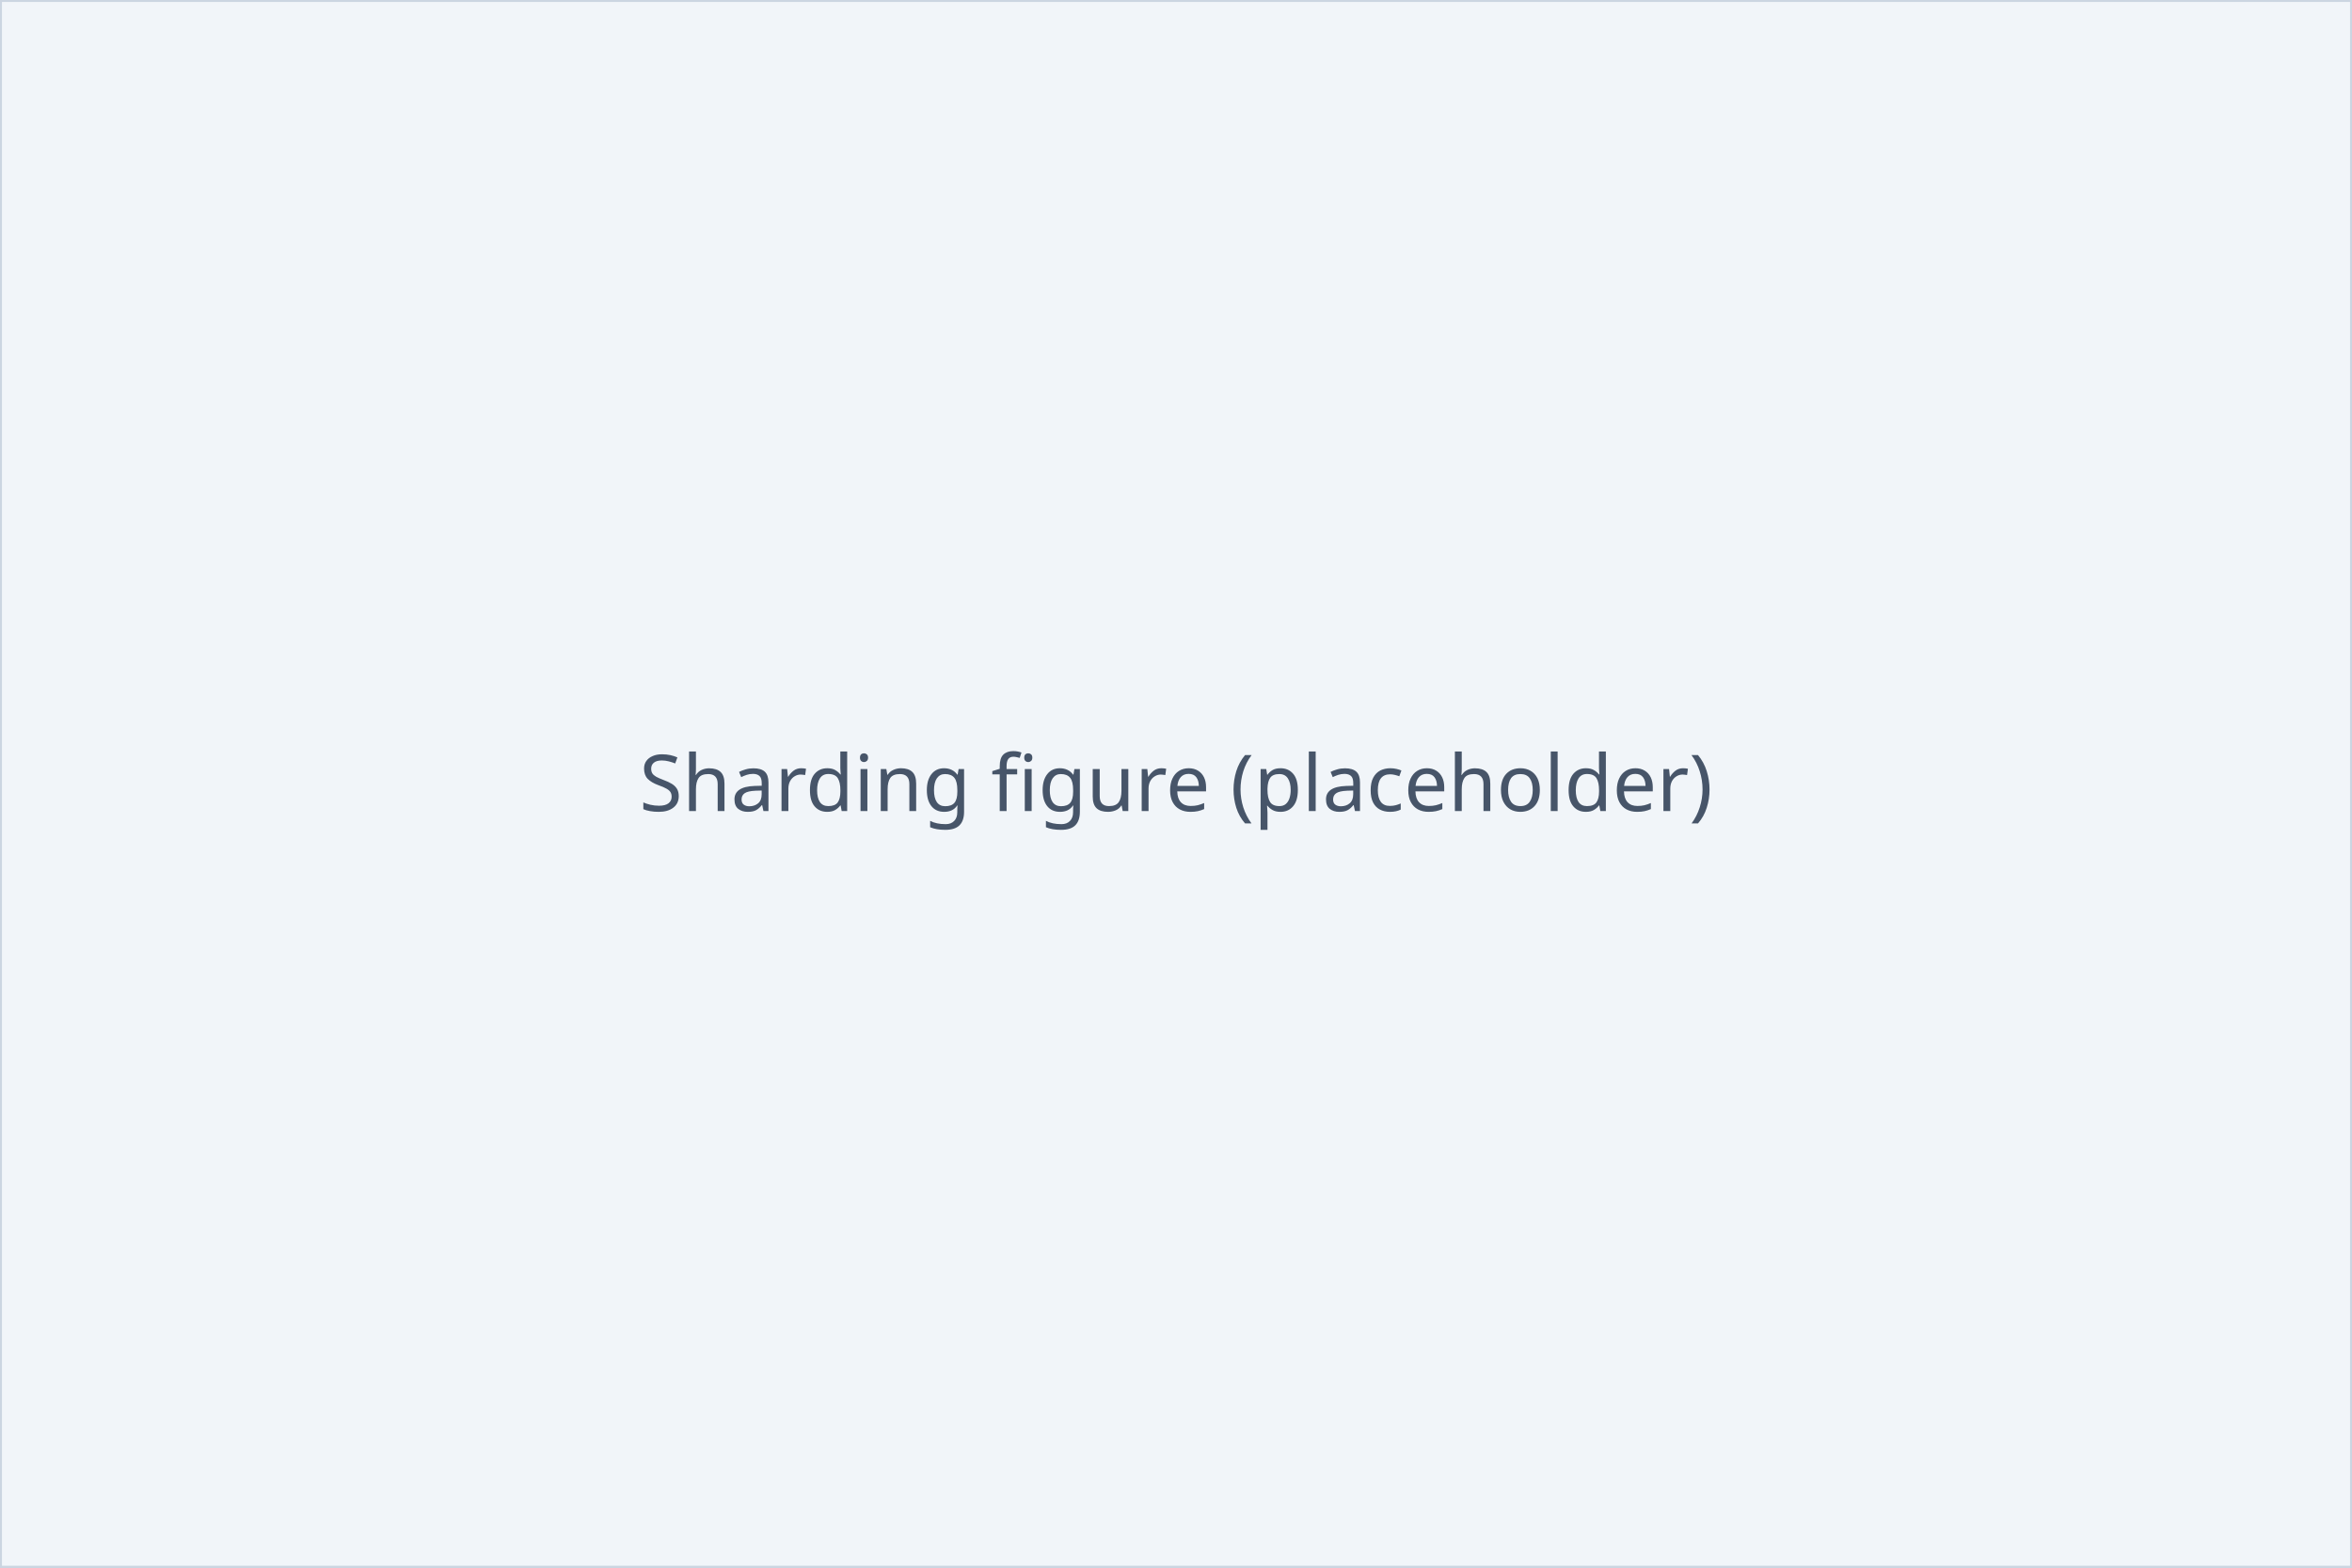
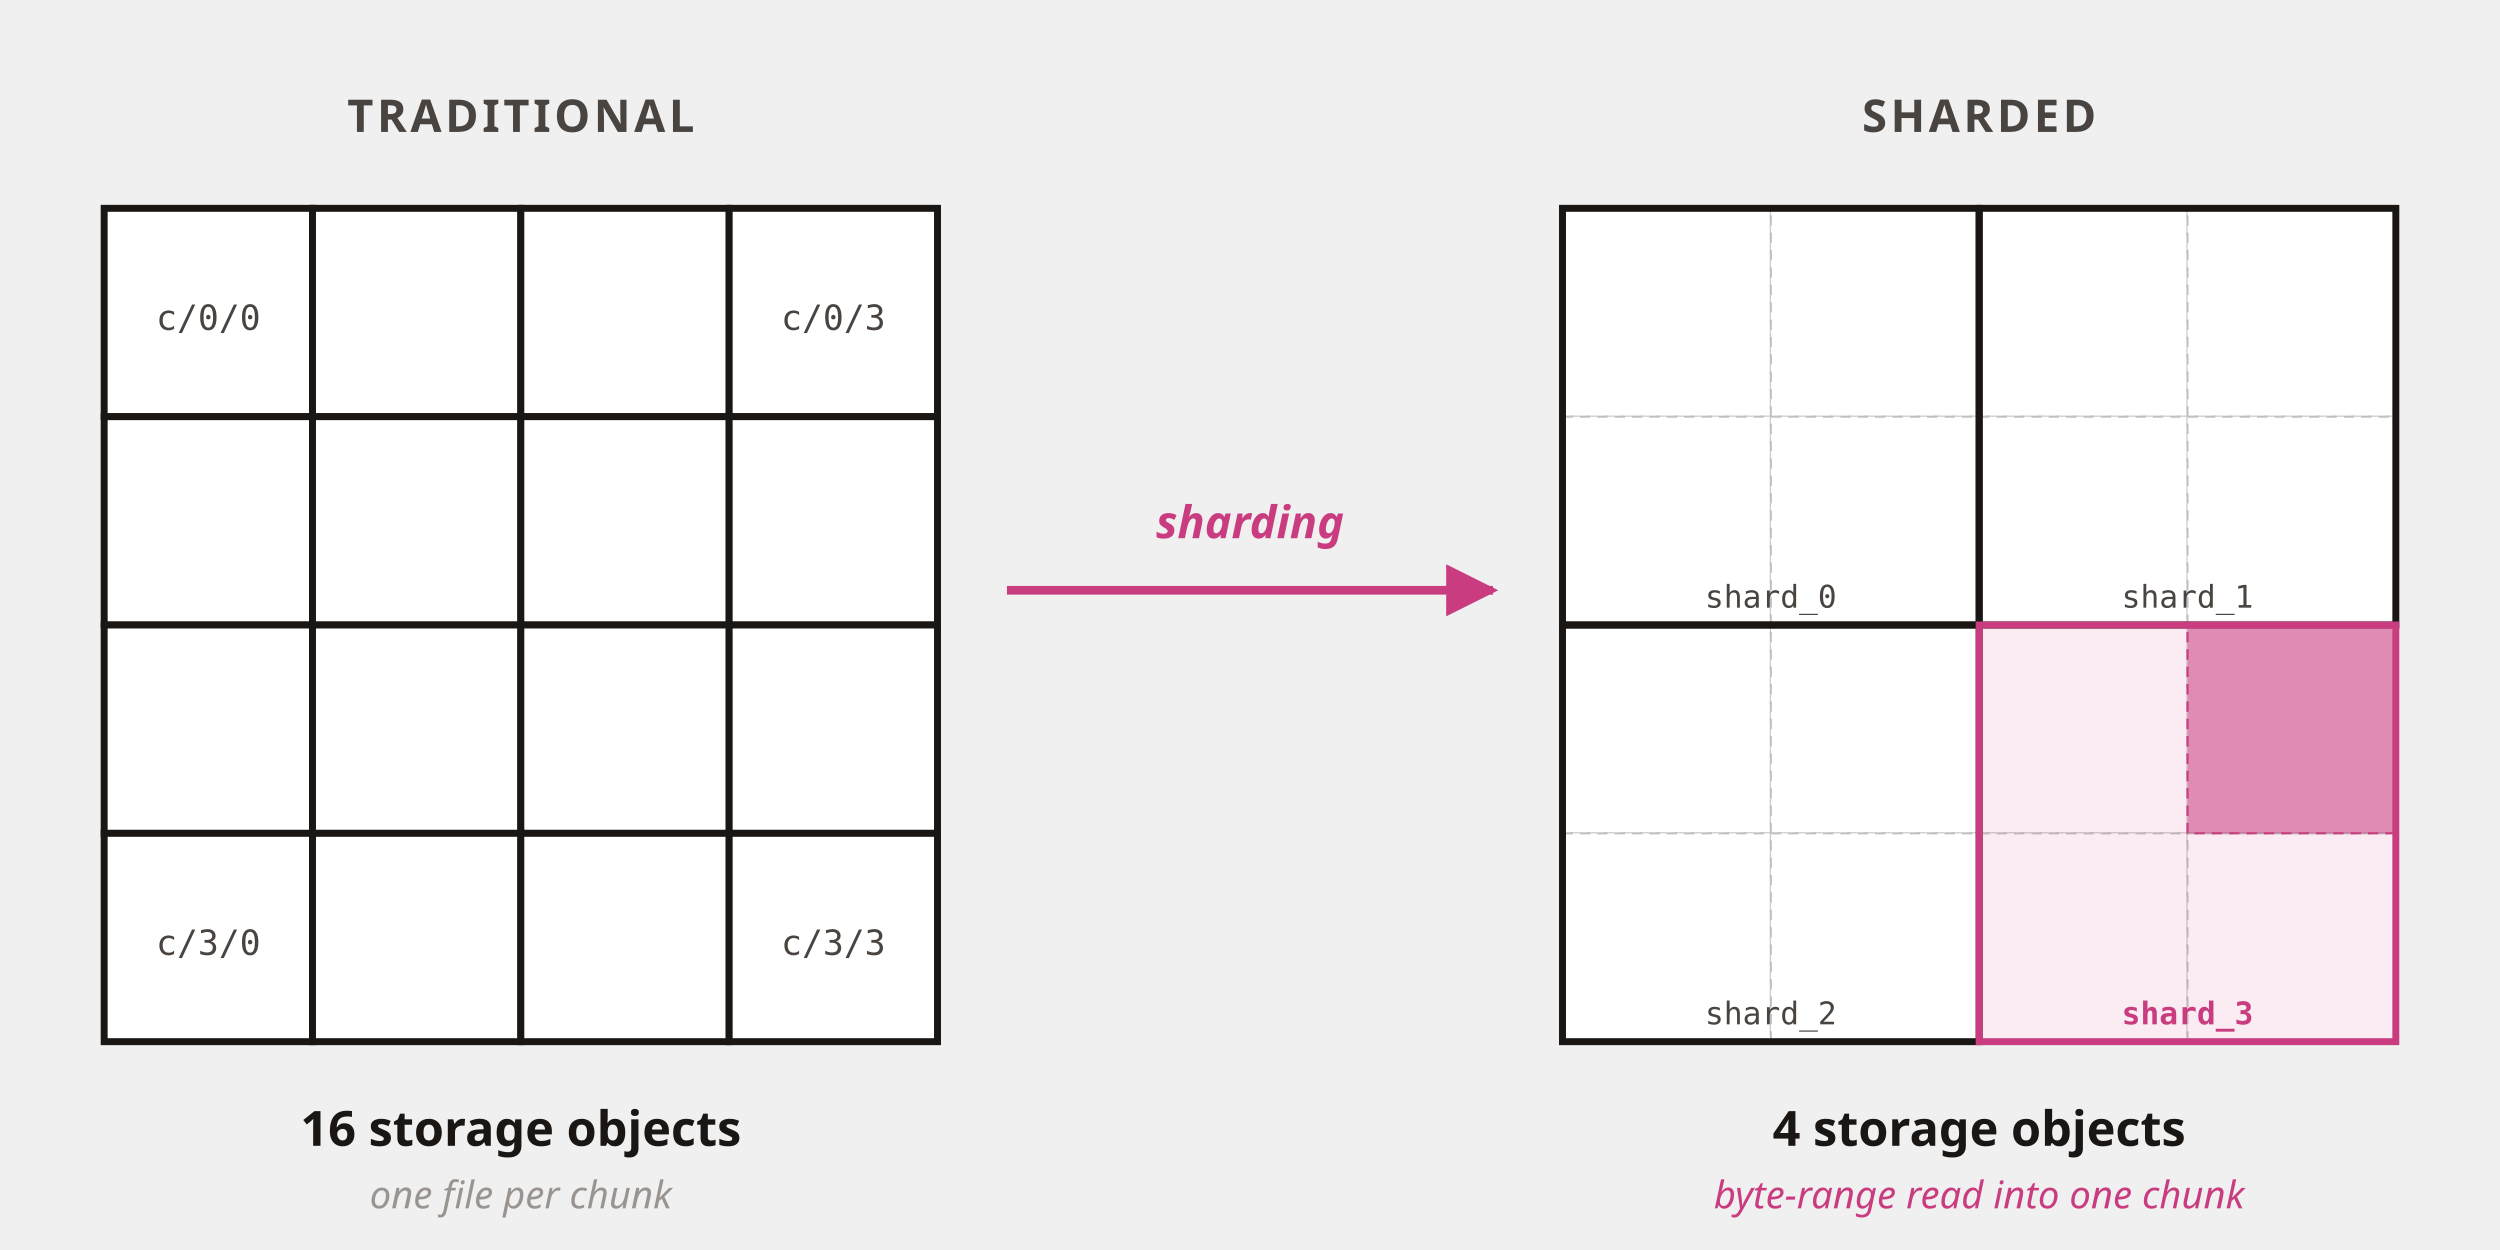
- <svg xmlns="http://www.w3.org/2000/svg" viewBox="0 0 600 400" font-family="ui-sans-serif, system-ui, sans-serif">
-   <rect width="600" height="400" fill="#f1f5f9" stroke="#cbd5e1" stroke-width="1" />
-   <text x="300" y="200" text-anchor="middle" dominant-baseline="middle" font-size="20" fill="#475569">Sharding figure (placeholder)</text>
+ <svg xmlns="http://www.w3.org/2000/svg" viewBox="0 0 720 360" font-family="ui-sans-serif, system-ui, sans-serif">
+   <defs>
+     <marker id="arrow-accent" viewBox="0 0 10 10" refX="9" refY="5" markerWidth="6" markerHeight="6" orient="auto">
+       <path d="M0 0 L10 5 L0 10 z" fill="#c93d80" />
+     </marker>
+   </defs>
+   <g transform="translate(30, 60)">
+     <text x="120" y="-22" text-anchor="middle" font-size="13" fill="#4a4440" font-weight="700" letter-spacing="0.08em">TRADITIONAL</text>
+     <g fill="white" stroke="#1a1614" stroke-width="2">
+       <rect x="0" y="0" width="60" height="60" />
+       <rect x="60" y="0" width="60" height="60" />
+       <rect x="120" y="0" width="60" height="60" />
+       <rect x="180" y="0" width="60" height="60" />
+       <rect x="0" y="60" width="60" height="60" />
+       <rect x="60" y="60" width="60" height="60" />
+       <rect x="120" y="60" width="60" height="60" />
+       <rect x="180" y="60" width="60" height="60" />
+       <rect x="0" y="120" width="60" height="60" />
+       <rect x="60" y="120" width="60" height="60" />
+       <rect x="120" y="120" width="60" height="60" />
+       <rect x="180" y="120" width="60" height="60" />
+       <rect x="0" y="180" width="60" height="60" />
+       <rect x="60" y="180" width="60" height="60" />
+       <rect x="120" y="180" width="60" height="60" />
+       <rect x="180" y="180" width="60" height="60" />
+     </g>
+     <g font-size="10" fill="#4a4440" font-family="ui-monospace, monospace" text-anchor="middle">
+       <text x="30" y="35">c/0/0</text>
+       <text x="210" y="35">c/0/3</text>
+       <text x="30" y="215">c/3/0</text>
+       <text x="210" y="215">c/3/3</text>
+     </g>
+     <text x="120" y="270" text-anchor="middle" font-size="14" fill="#1a1614" font-weight="700">16 storage objects</text>
+     <text x="120" y="288" text-anchor="middle" font-size="11" fill="#9a9490" font-style="italic">one file per chunk</text>
+   </g>
+   <g transform="translate(290, 165)">
+     <text x="70" y="-10" text-anchor="middle" font-size="13" fill="#c93d80" font-weight="700" font-style="italic">sharding</text>
+     <path d="M0 5 L 140 5" stroke="#c93d80" stroke-width="2.5" fill="none" marker-end="url(#arrow-accent)" />
+   </g>
+   <g transform="translate(450, 60)">
+     <text x="120" y="-22" text-anchor="middle" font-size="13" fill="#4a4440" font-weight="700" letter-spacing="0.08em">SHARDED</text>
+     <g fill="white" stroke="#c0c0c0" stroke-width="0.6" stroke-dasharray="3,2">
+       <rect x="0" y="0" width="60" height="60" />
+       <rect x="60" y="0" width="60" height="60" />
+       <rect x="120" y="0" width="60" height="60" />
+       <rect x="180" y="0" width="60" height="60" />
+       <rect x="0" y="60" width="60" height="60" />
+       <rect x="60" y="60" width="60" height="60" />
+       <rect x="120" y="60" width="60" height="60" />
+       <rect x="180" y="60" width="60" height="60" />
+       <rect x="0" y="120" width="60" height="60" />
+       <rect x="60" y="120" width="60" height="60" />
+       <rect x="120" y="120" width="60" height="60" />
+       <rect x="180" y="120" width="60" height="60" />
+       <rect x="0" y="180" width="60" height="60" />
+       <rect x="60" y="180" width="60" height="60" />
+       <rect x="120" y="180" width="60" height="60" />
+       <rect x="180" y="180" width="60" height="60" />
+     </g>
+     <g fill="none" stroke="#1a1614" stroke-width="2">
+       <rect x="0" y="0" width="120" height="120" />
+       <rect x="120" y="0" width="120" height="120" />
+       <rect x="0" y="120" width="120" height="120" />
+     </g>
+     <rect x="120" y="120" width="120" height="120" fill="rgba(201, 61, 128, 0.10)" stroke="#c93d80" stroke-width="2" />
+     <rect x="180" y="120" width="60" height="60" fill="#c93d80" fill-opacity="0.55" stroke="#c93d80" stroke-width="0.6" stroke-dasharray="3,2" />
+     <g font-size="9" fill="#4a4440" font-family="ui-monospace, monospace" text-anchor="middle">
+       <text x="60" y="115">shard_0</text>
+       <text x="180" y="115">shard_1</text>
+       <text x="60" y="235">shard_2</text>
+       <text x="180" y="235" fill="#c93d80" font-weight="700">shard_3</text>
+     </g>
+     <text x="120" y="270" text-anchor="middle" font-size="14" fill="#1a1614" font-weight="700">4 storage objects</text>
+     <text x="120" y="288" text-anchor="middle" font-size="11" fill="#c93d80" font-style="italic">byte-range read into one chunk</text>
+   </g>
</svg>
